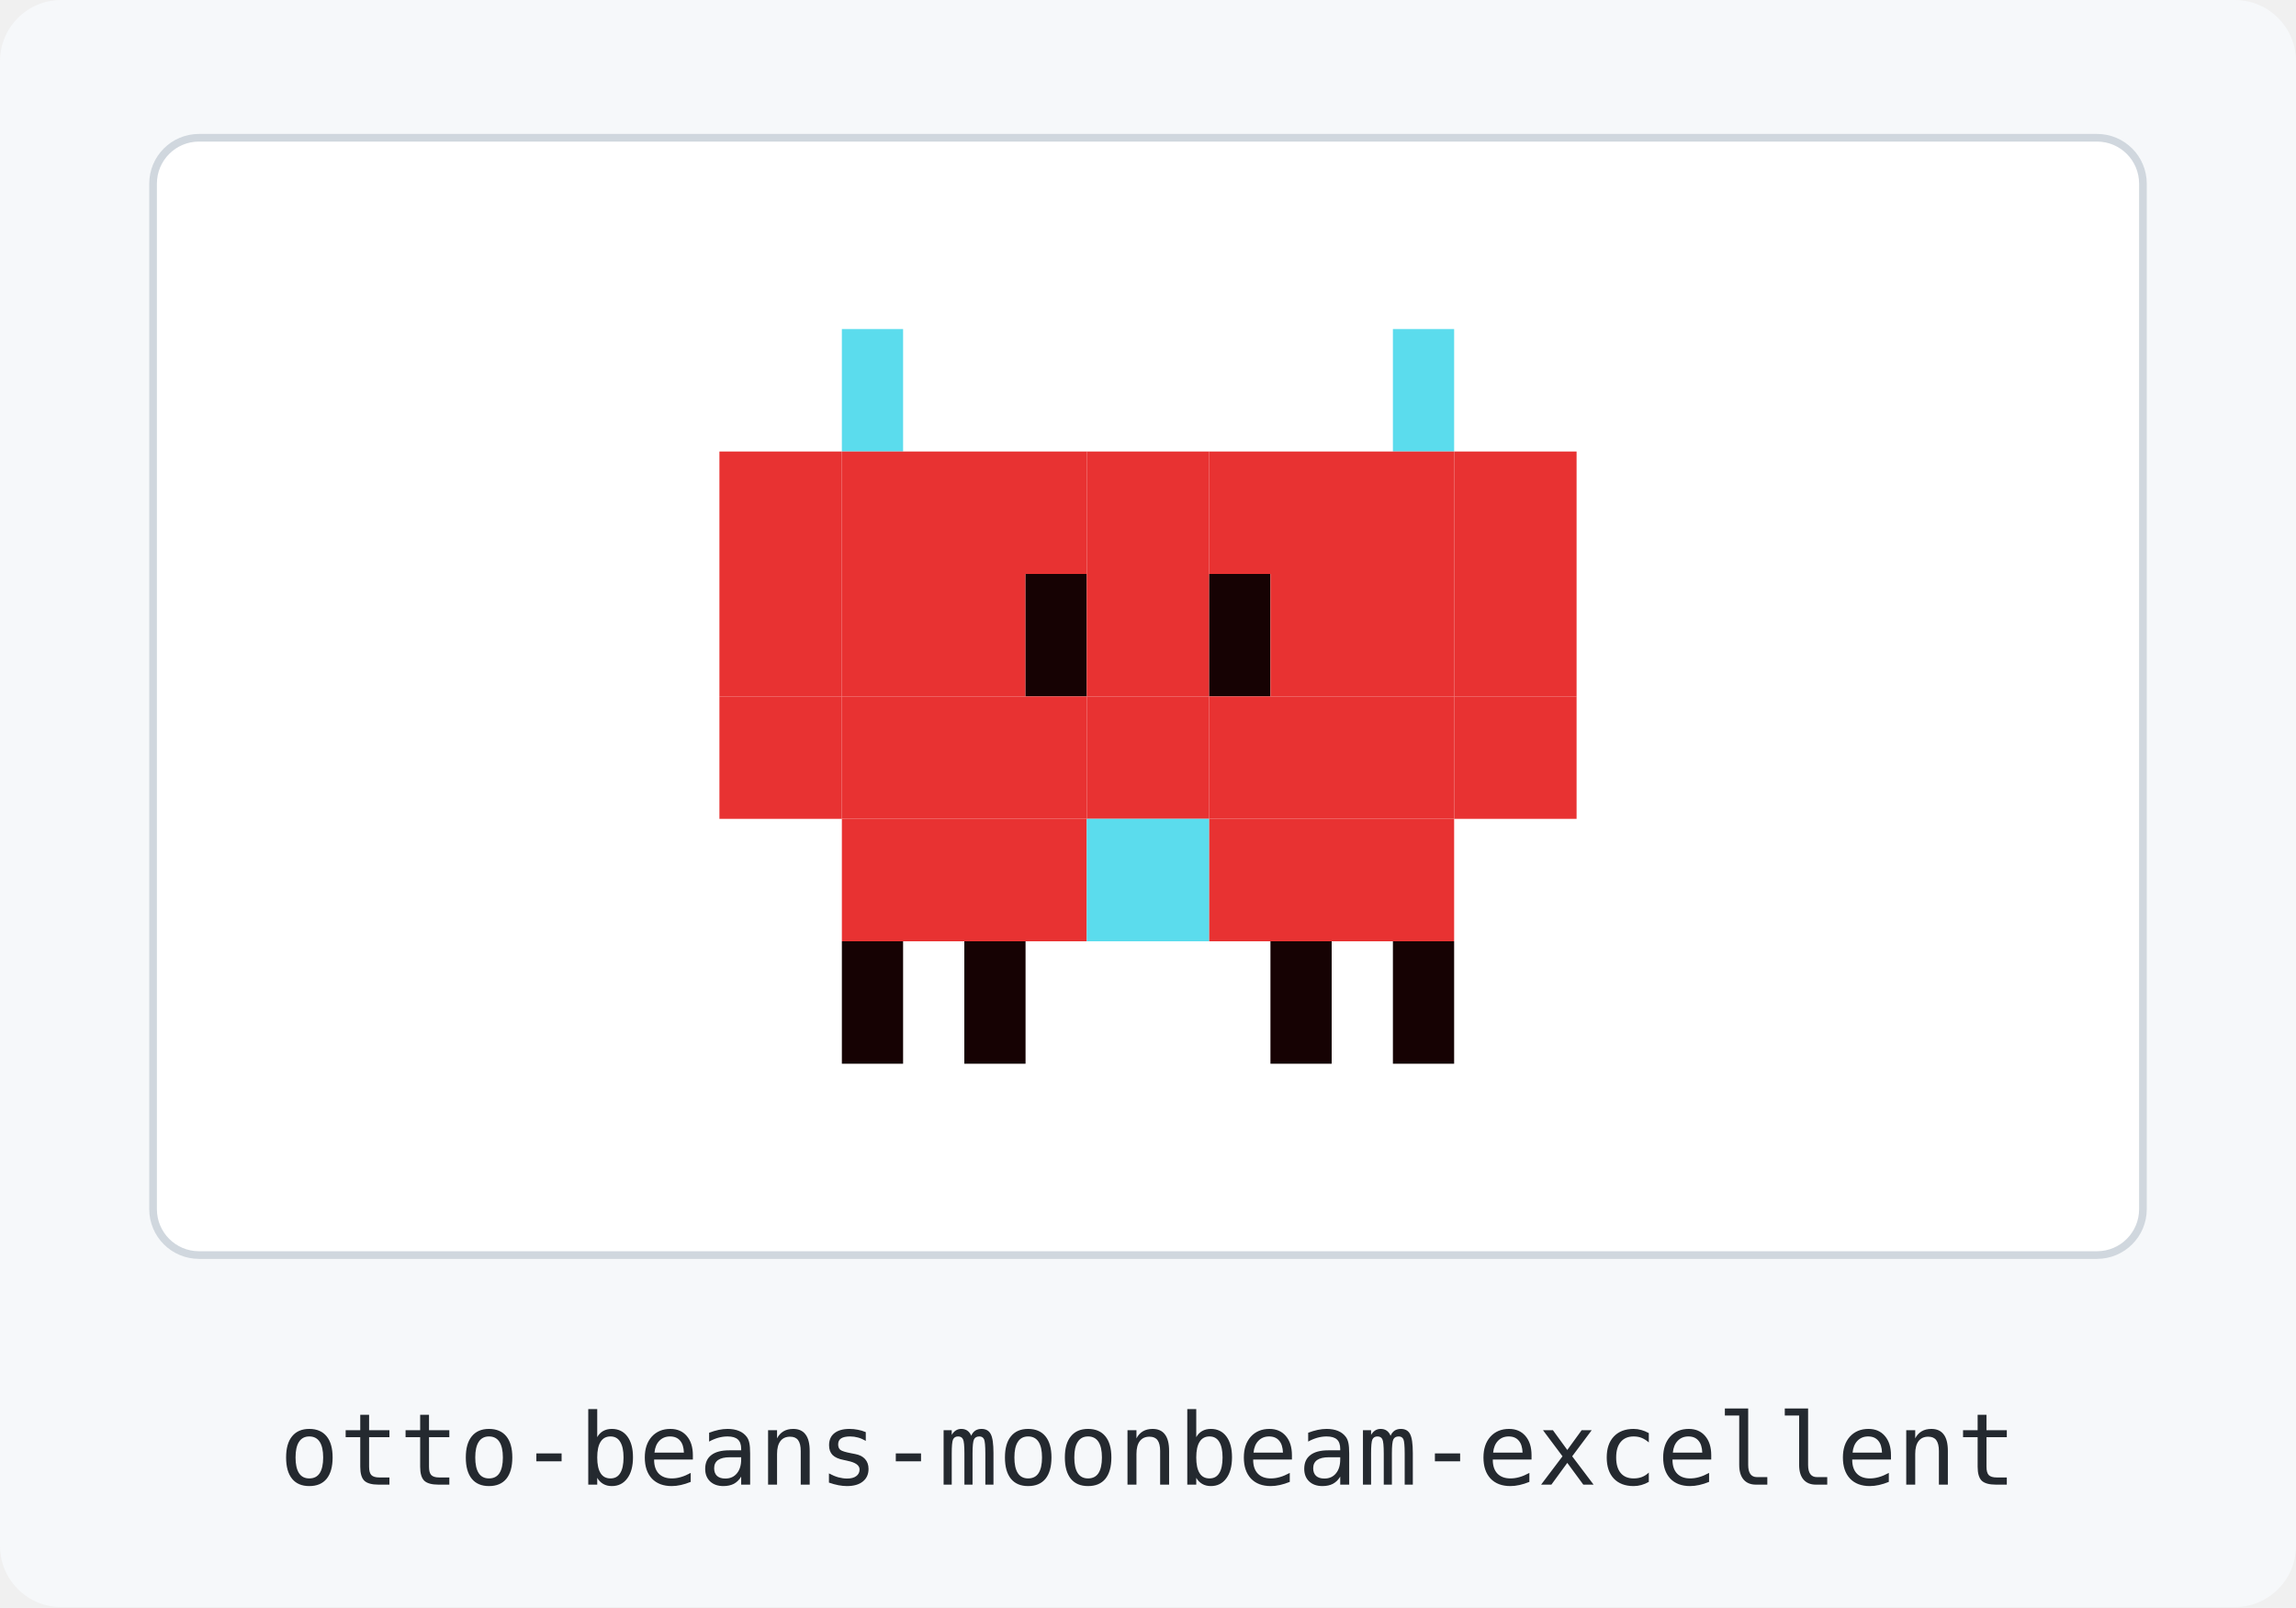
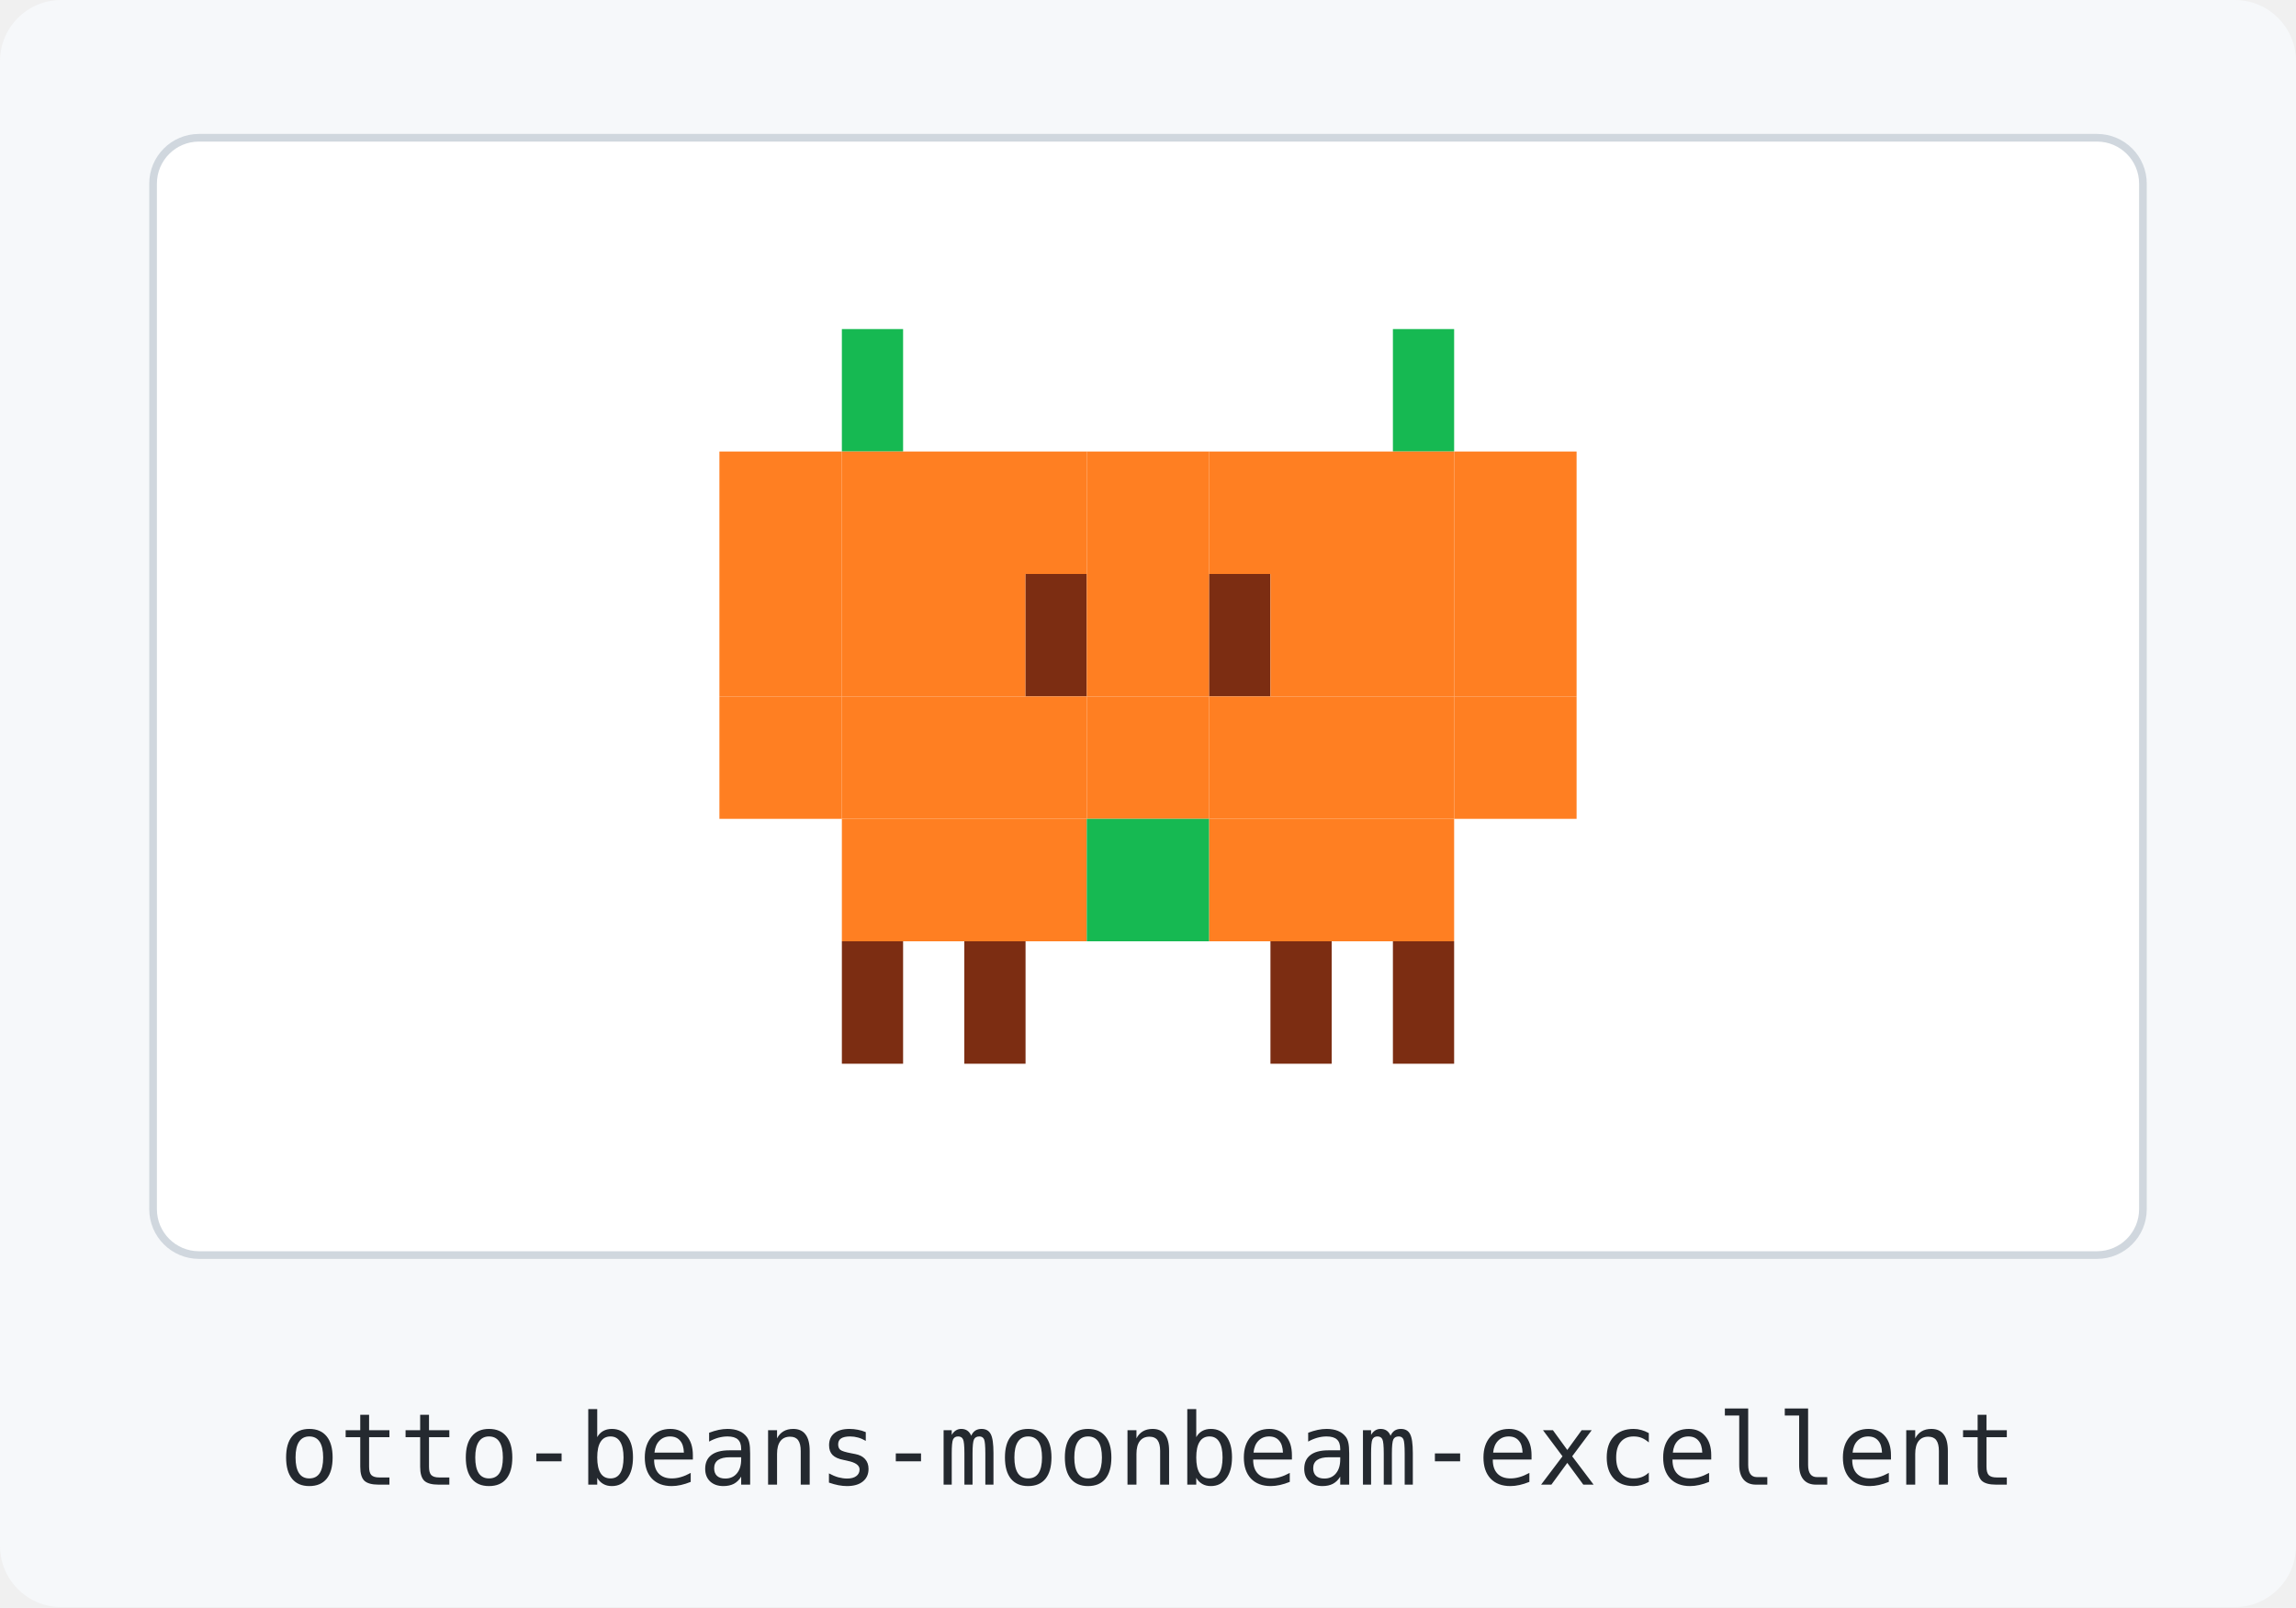
<svg xmlns="http://www.w3.org/2000/svg" width="300" height="210" viewBox="0 0 300 210" role="img" aria-label="otto-beans-moonbeam-excellent clingon">
  <rect width="300" height="210" rx="8" fill="#f6f8fa" />
  <rect x="20" y="18" width="260" height="146" rx="6" fill="#ffffff" stroke="#d0d7de" />
-   <rect x="110" y="43" width="8" height="16" fill="#5bdced" />
-   <rect x="182" y="43" width="8" height="16" fill="#5bdced" />
-   <rect x="94" y="59" width="16" height="16" fill="#e83232" />
-   <rect x="110" y="59" width="16" height="16" fill="#e83232" />
-   <rect x="126" y="59" width="16" height="16" fill="#e83232" />
-   <rect x="142" y="59" width="16" height="16" fill="#e83232" />
-   <rect x="158" y="59" width="16" height="16" fill="#e83232" />
-   <rect x="174" y="59" width="16" height="16" fill="#e83232" />
-   <rect x="190" y="59" width="16" height="16" fill="#e83232" />
-   <rect x="94" y="75" width="16" height="16" fill="#e83232" />
-   <rect x="110" y="75" width="16" height="16" fill="#e83232" />
-   <rect x="126" y="75" width="8" height="16" fill="#e83232" />
-   <rect x="134" y="75" width="8" height="16" fill="#160203" />
-   <rect x="142" y="75" width="16" height="16" fill="#e83232" />
-   <rect x="158" y="75" width="8" height="16" fill="#160203" />
-   <rect x="166" y="75" width="8" height="16" fill="#e83232" />
-   <rect x="174" y="75" width="16" height="16" fill="#e83232" />
-   <rect x="190" y="75" width="16" height="16" fill="#e83232" />
-   <rect x="94" y="91" width="16" height="16" fill="#e83232" />
-   <rect x="110" y="91" width="16" height="16" fill="#e83232" />
-   <rect x="126" y="91" width="16" height="16" fill="#e83232" />
-   <rect x="142" y="91" width="16" height="16" fill="#e83232" />
-   <rect x="158" y="91" width="16" height="16" fill="#e83232" />
-   <rect x="174" y="91" width="16" height="16" fill="#e83232" />
-   <rect x="190" y="91" width="16" height="16" fill="#e83232" />
-   <rect x="110" y="107" width="16" height="16" fill="#e83232" />
-   <rect x="126" y="107" width="16" height="16" fill="#e83232" />
-   <rect x="142" y="107" width="16" height="16" fill="#5bdced" />
-   <rect x="158" y="107" width="16" height="16" fill="#e83232" />
-   <rect x="174" y="107" width="16" height="16" fill="#e83232" />
-   <rect x="110" y="123" width="8" height="16" fill="#160203" />
-   <rect x="126" y="123" width="8" height="16" fill="#160203" />
-   <rect x="166" y="123" width="8" height="16" fill="#160203" />
-   <rect x="182" y="123" width="8" height="16" fill="#160203" />
+   <rect x="110" y="43" width="8" height="16" fill="#16b952" />
+   <rect x="182" y="43" width="8" height="16" fill="#16b952" />
+   <rect x="94" y="59" width="16" height="16" fill="#ff7f22" />
+   <rect x="110" y="59" width="16" height="16" fill="#ff7f22" />
+   <rect x="126" y="59" width="16" height="16" fill="#ff7f22" />
+   <rect x="142" y="59" width="16" height="16" fill="#ff7f22" />
+   <rect x="158" y="59" width="16" height="16" fill="#ff7f22" />
+   <rect x="174" y="59" width="16" height="16" fill="#ff7f22" />
+   <rect x="190" y="59" width="16" height="16" fill="#ff7f22" />
+   <rect x="94" y="75" width="16" height="16" fill="#ff7f22" />
+   <rect x="110" y="75" width="16" height="16" fill="#ff7f22" />
+   <rect x="126" y="75" width="8" height="16" fill="#ff7f22" />
+   <rect x="134" y="75" width="8" height="16" fill="#7c2d12" />
+   <rect x="142" y="75" width="16" height="16" fill="#ff7f22" />
+   <rect x="158" y="75" width="8" height="16" fill="#7c2d12" />
+   <rect x="166" y="75" width="8" height="16" fill="#ff7f22" />
+   <rect x="174" y="75" width="16" height="16" fill="#ff7f22" />
+   <rect x="190" y="75" width="16" height="16" fill="#ff7f22" />
+   <rect x="94" y="91" width="16" height="16" fill="#ff7f22" />
+   <rect x="110" y="91" width="16" height="16" fill="#ff7f22" />
+   <rect x="126" y="91" width="16" height="16" fill="#ff7f22" />
+   <rect x="142" y="91" width="16" height="16" fill="#ff7f22" />
+   <rect x="158" y="91" width="16" height="16" fill="#ff7f22" />
+   <rect x="174" y="91" width="16" height="16" fill="#ff7f22" />
+   <rect x="190" y="91" width="16" height="16" fill="#ff7f22" />
+   <rect x="110" y="107" width="16" height="16" fill="#ff7f22" />
+   <rect x="126" y="107" width="16" height="16" fill="#ff7f22" />
+   <rect x="142" y="107" width="16" height="16" fill="#16b952" />
+   <rect x="158" y="107" width="16" height="16" fill="#ff7f22" />
+   <rect x="174" y="107" width="16" height="16" fill="#ff7f22" />
+   <rect x="110" y="123" width="8" height="16" fill="#7c2d12" />
+   <rect x="126" y="123" width="8" height="16" fill="#7c2d12" />
+   <rect x="166" y="123" width="8" height="16" fill="#7c2d12" />
+   <rect x="182" y="123" width="8" height="16" fill="#7c2d12" />
  <text x="150" y="194" text-anchor="middle" font-family="ui-monospace, SFMono-Regular, Menlo, Consolas, monospace" font-size="13" font-weight="400" fill="#24292f">otto-beans-moonbeam-excellent</text>
</svg>
